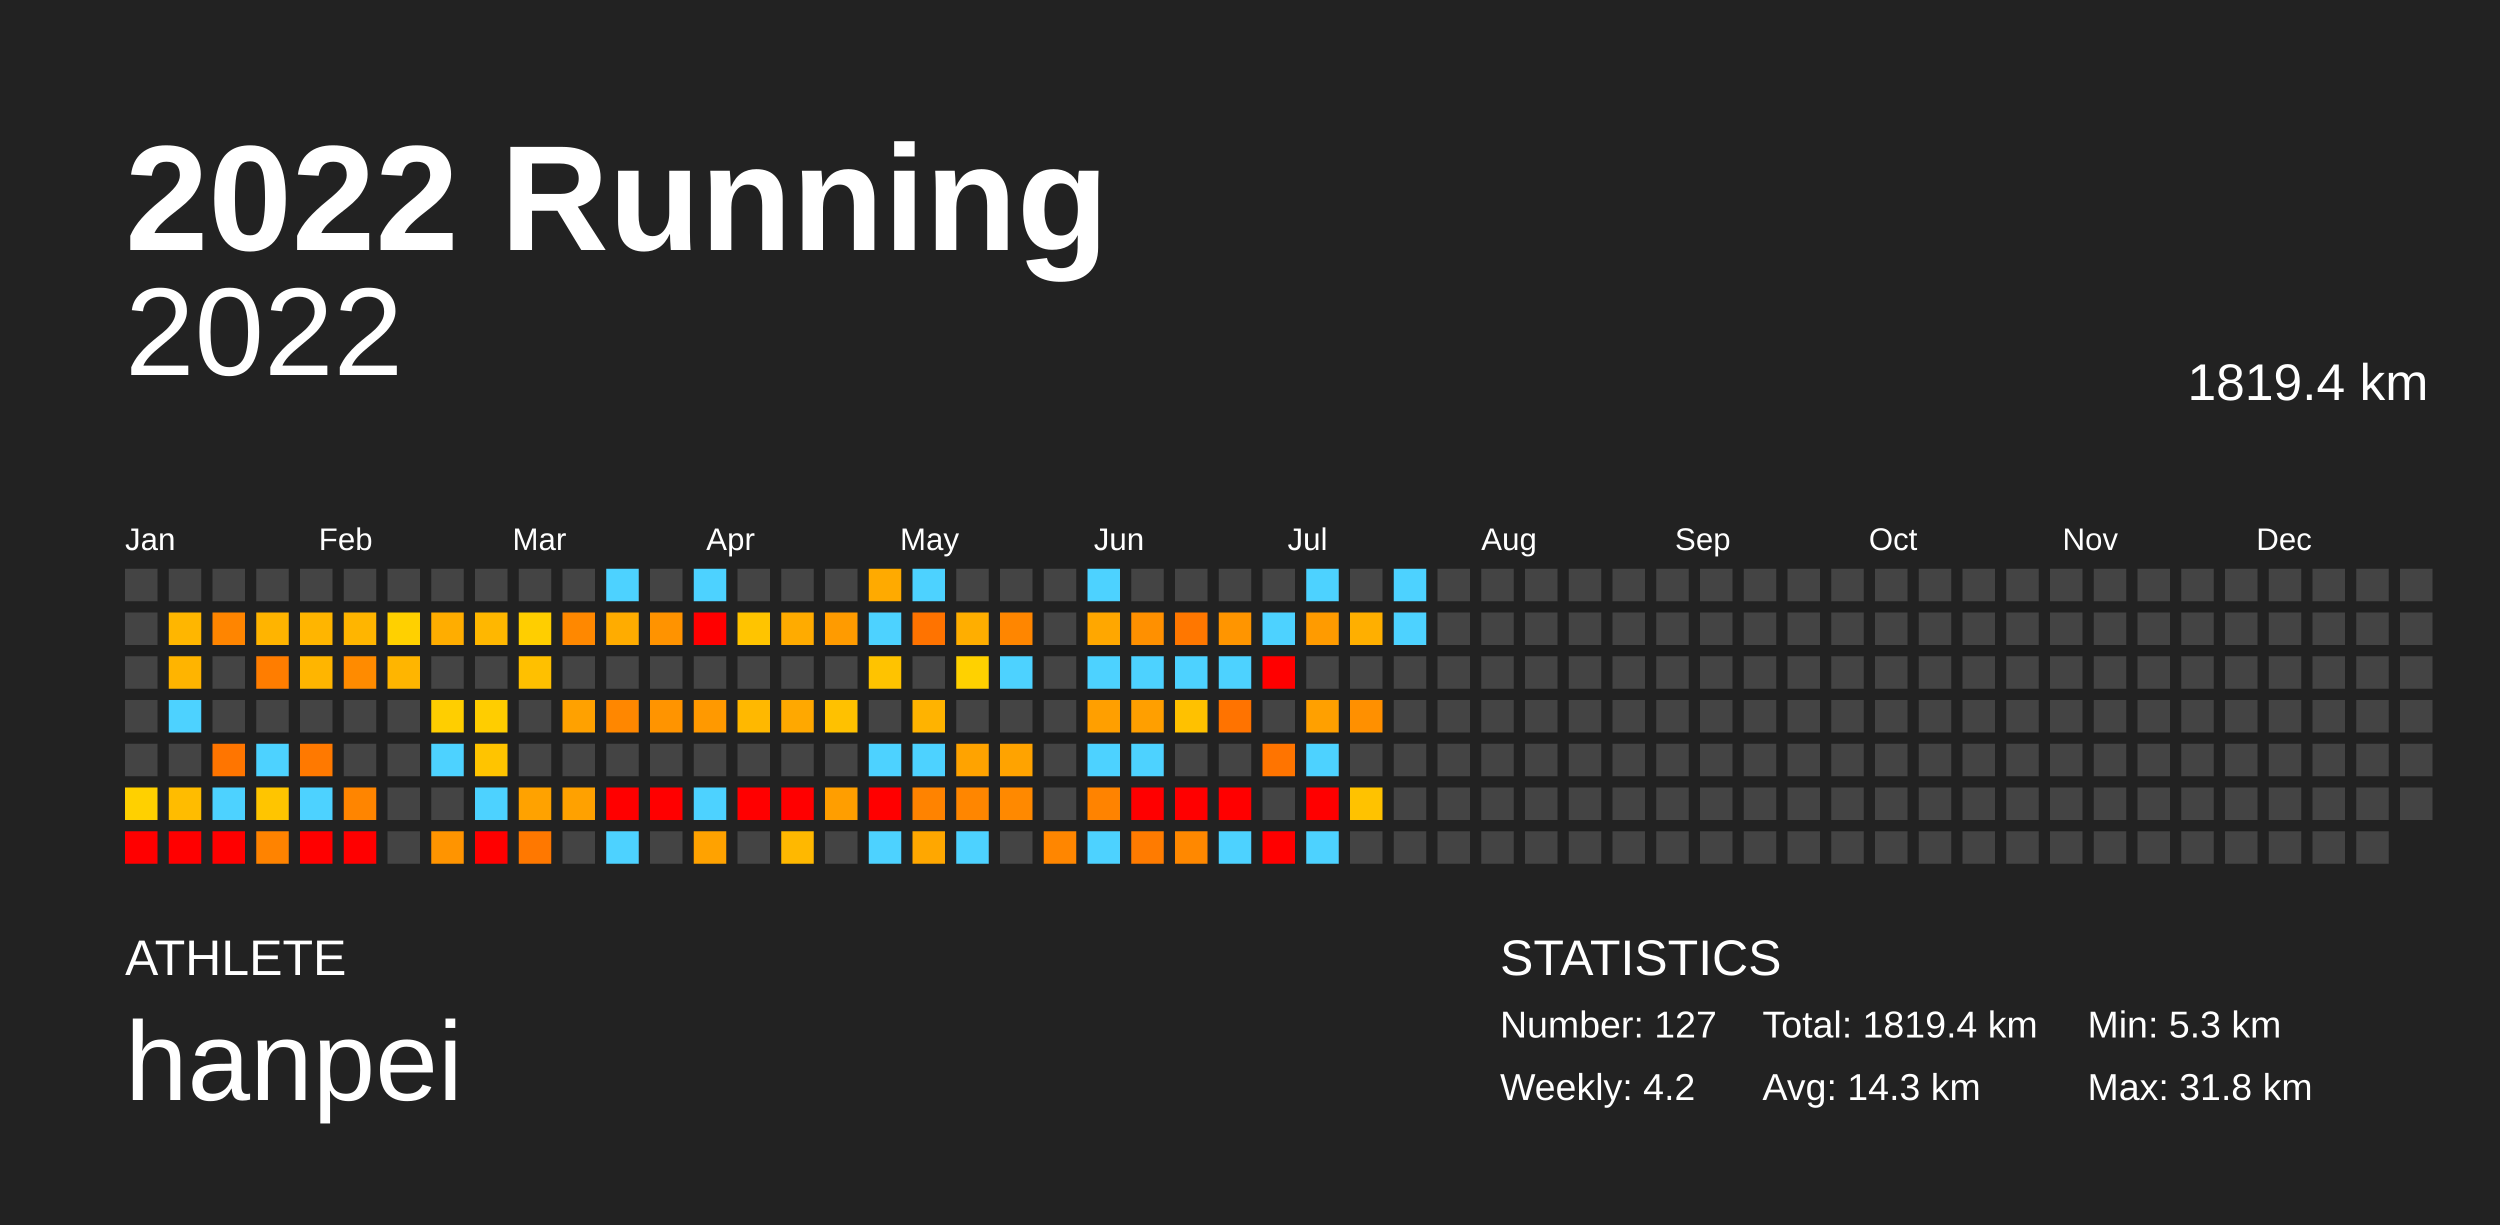
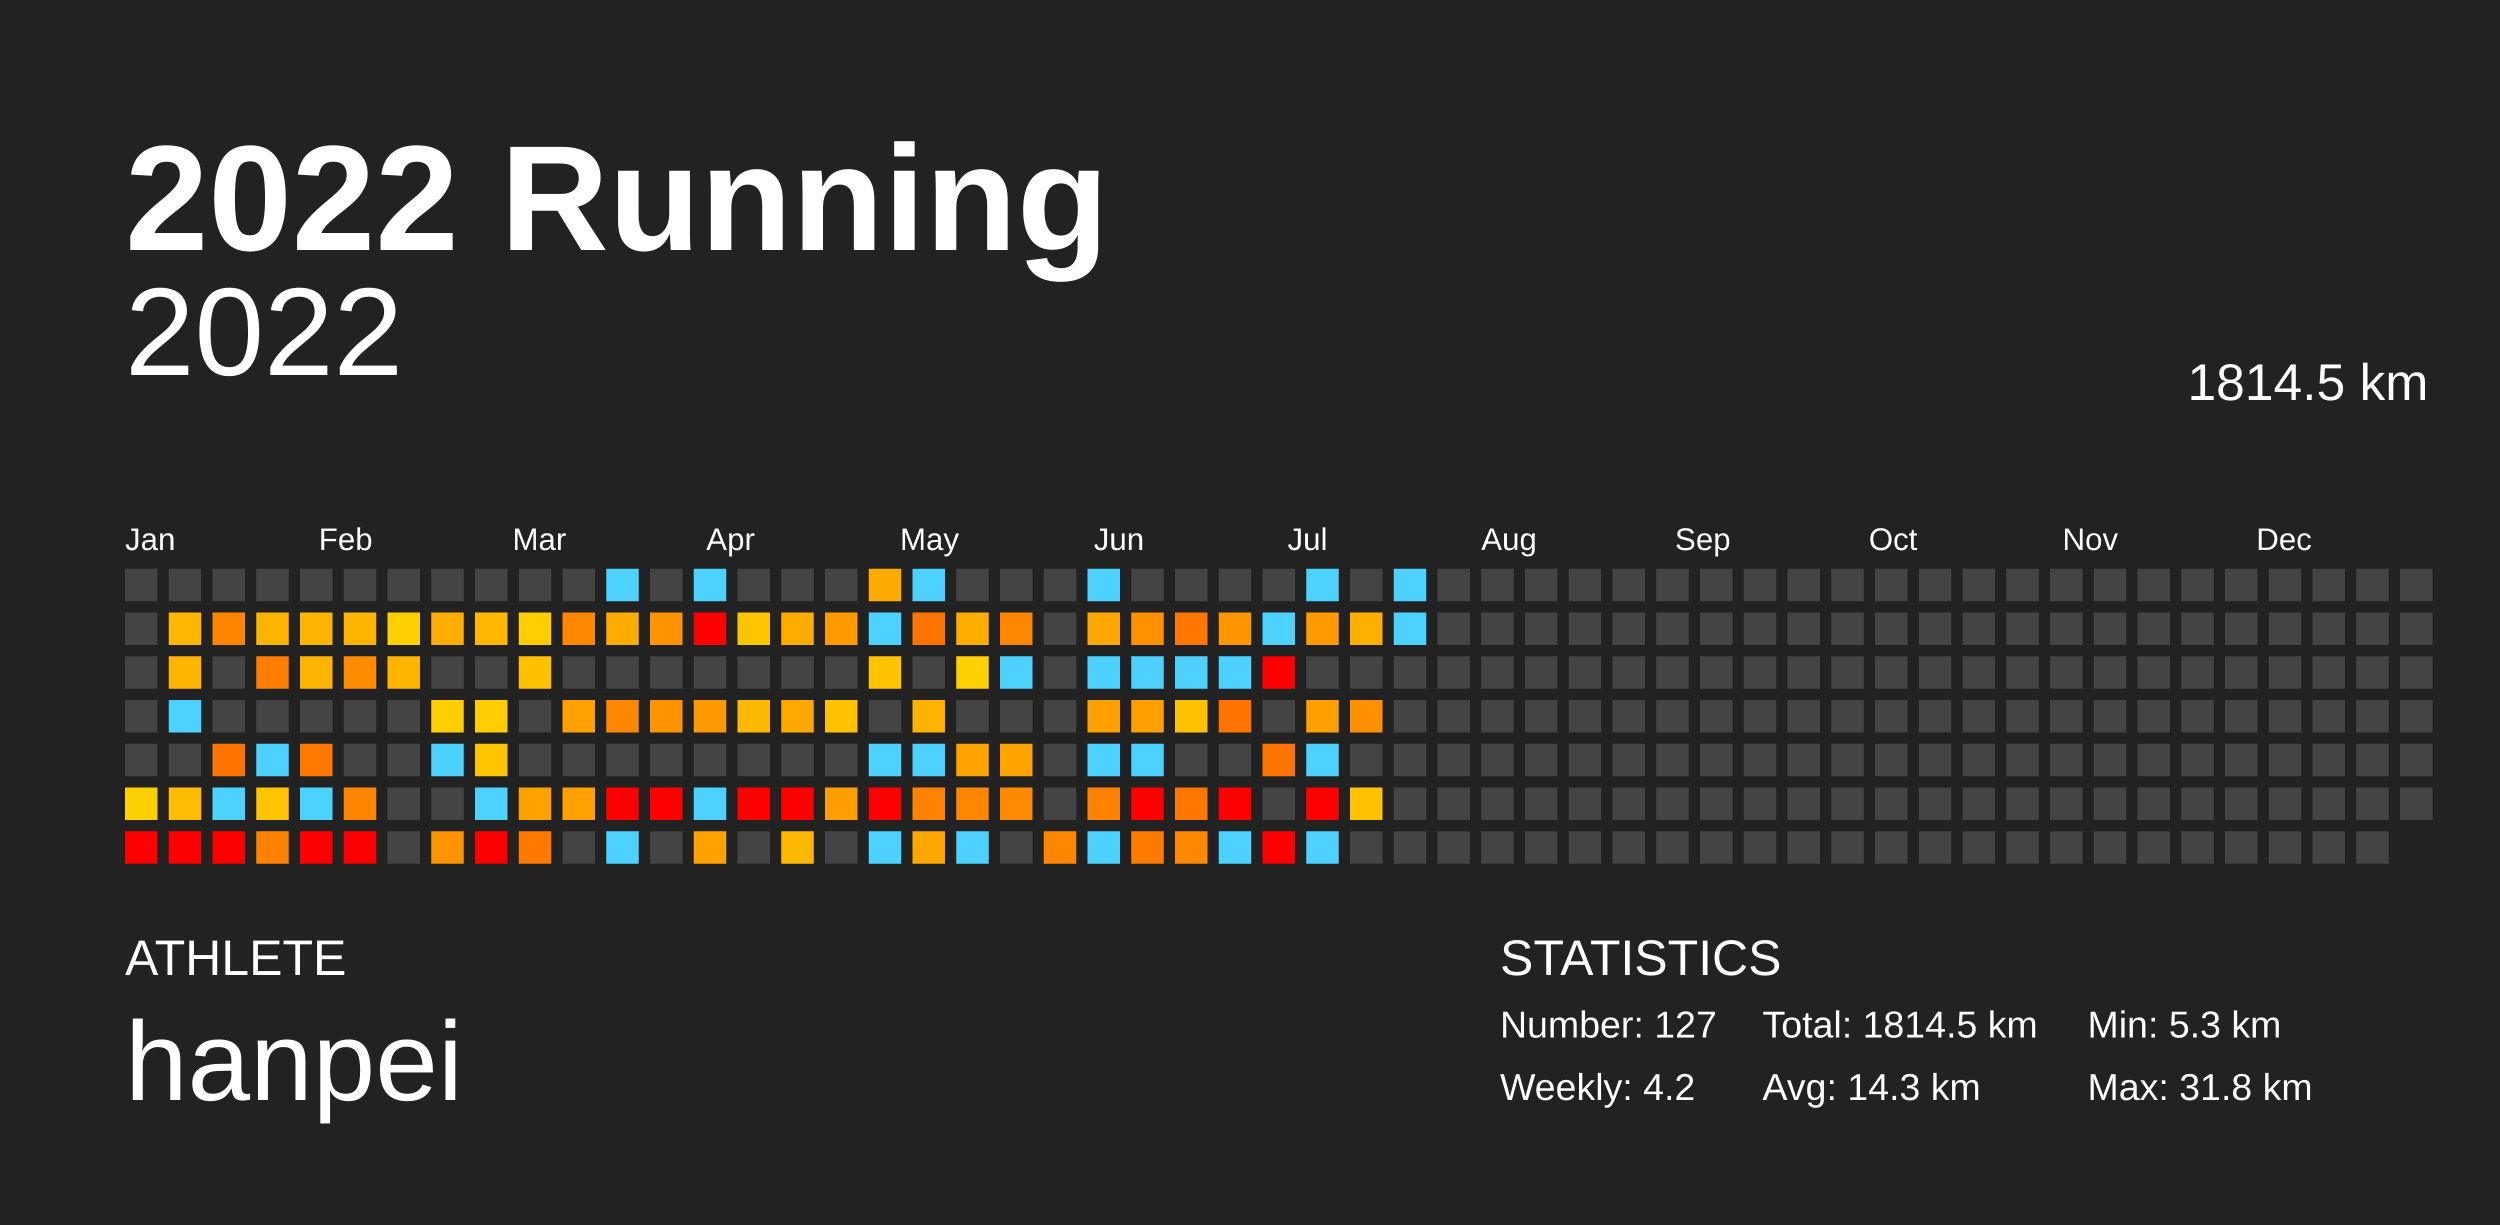
<svg xmlns="http://www.w3.org/2000/svg" baseProfile="full" height="98mm" version="1.1" viewBox="0,0,200,98" width="200mm">
  <defs />
  <rect fill="#222222" height="98" width="200" x="0" y="0" />
  <text fill="#FFFFFF" style="font-size:12px; font-family:Arial; font-weight:bold;" x="10" y="20">2022 Running</text>
  <text fill="#FFFFFF" style="font-size:4px; font-family:Arial" x="10" y="78">ATHLETE</text>
  <text fill="#FFFFFF" style="font-size:9px; font-family:Arial" x="10" y="88">hanpei</text>
  <text fill="#FFFFFF" style="font-size:4px; font-family:Arial" x="120" y="78">STATISTICS</text>
  <text fill="#FFFFFF" style="font-size:3px; font-family:Arial" x="120" y="83">Number: 127</text>
  <text fill="#FFFFFF" style="font-size:3px; font-family:Arial" x="120" y="88">Weekly: 4.2</text>
-   <text fill="#FFFFFF" style="font-size:3px; font-family:Arial" x="141" y="83">Total: 1819.4 km</text>
+   <text fill="#FFFFFF" style="font-size:3px; font-family:Arial" x="141" y="83">Total: 1814.5 km</text>
  <text fill="#FFFFFF" style="font-size:3px; font-family:Arial" x="141" y="88">Avg: 14.3 km</text>
  <text fill="#FFFFFF" style="font-size:3px; font-family:Arial" x="167" y="83">Min: 5.3 km</text>
  <text fill="#FFFFFF" style="font-size:3px; font-family:Arial" x="167" y="88">Max: 31.8 km</text>
  <text alignment-baseline="hanging" fill="#FFFFFF" style="font-size:10.0px; font-family:Arial;" x="10" y="30">2022</text>
-   <text alignment-baseline="hanging" fill="#FFFFFF" style="font-size:4.125px; font-family:Arial;" x="175" y="32">1819.4 km</text>
+   <text alignment-baseline="hanging" fill="#FFFFFF" style="font-size:4.125px; font-family:Arial;" x="175" y="32">1814.5 km</text>
  <text fill="#FFFFFF" style="font-size:2.5px; font-family:Arial" x="10.0" y="44">Jan</text>
  <text fill="#FFFFFF" style="font-size:2.5px; font-family:Arial" x="25.5" y="44">Feb</text>
  <text fill="#FFFFFF" style="font-size:2.5px; font-family:Arial" x="41.0" y="44">Mar</text>
  <text fill="#FFFFFF" style="font-size:2.5px; font-family:Arial" x="56.5" y="44">Apr</text>
  <text fill="#FFFFFF" style="font-size:2.5px; font-family:Arial" x="72.0" y="44">May</text>
  <text fill="#FFFFFF" style="font-size:2.5px; font-family:Arial" x="87.5" y="44">Jun</text>
  <text fill="#FFFFFF" style="font-size:2.5px; font-family:Arial" x="103.0" y="44">Jul</text>
  <text fill="#FFFFFF" style="font-size:2.5px; font-family:Arial" x="118.5" y="44">Aug</text>
  <text fill="#FFFFFF" style="font-size:2.5px; font-family:Arial" x="134.0" y="44">Sep</text>
  <text fill="#FFFFFF" style="font-size:2.5px; font-family:Arial" x="149.5" y="44">Oct</text>
  <text fill="#FFFFFF" style="font-size:2.5px; font-family:Arial" x="165.0" y="44">Nov</text>
  <text fill="#FFFFFF" style="font-size:2.5px; font-family:Arial" x="180.5" y="44">Dec</text>
  <rect fill="#444444" height="2.6" width="2.6" x="10.0" y="45.5" />
  <rect fill="#444444" height="2.6" width="2.6" x="10.0" y="49.0" />
  <rect fill="#444444" height="2.6" width="2.6" x="10.0" y="52.5" />
  <rect fill="#444444" height="2.6" width="2.6" x="10.0" y="56.0" />
  <rect fill="#444444" height="2.6" width="2.6" x="10.0" y="59.5" />
  <rect fill="#ffd000" height="2.6" width="2.6" x="10.0" y="63.0" />
  <rect fill="red" height="2.6" width="2.6" x="10.0" y="66.5" />
  <rect fill="#444444" height="2.6" width="2.6" x="13.5" y="45.5" />
  <rect fill="#ffb600" height="2.6" width="2.6" x="13.5" y="49.0" />
  <rect fill="#ffb400" height="2.6" width="2.6" x="13.5" y="52.5" />
  <rect fill="#4dd2ff" height="2.6" width="2.6" x="13.5" y="56.0" />
  <rect fill="#444444" height="2.6" width="2.6" x="13.5" y="59.5" />
  <rect fill="#ffbc00" height="2.6" width="2.6" x="13.5" y="63.0" />
  <rect fill="red" height="2.6" width="2.6" x="13.5" y="66.5" />
  <rect fill="#444444" height="2.6" width="2.6" x="17.0" y="45.5" />
  <rect fill="#ff8500" height="2.6" width="2.6" x="17.0" y="49.0" />
  <rect fill="#444444" height="2.6" width="2.6" x="17.0" y="52.5" />
  <rect fill="#444444" height="2.6" width="2.6" x="17.0" y="56.0" />
  <rect fill="#ff7500" height="2.6" width="2.6" x="17.0" y="59.5" />
  <rect fill="#4dd2ff" height="2.6" width="2.6" x="17.0" y="63.0" />
  <rect fill="red" height="2.6" width="2.6" x="17.0" y="66.5" />
  <rect fill="#444444" height="2.6" width="2.6" x="20.5" y="45.5" />
  <rect fill="#ffb400" height="2.6" width="2.6" x="20.5" y="49.0" />
  <rect fill="#ff7d00" height="2.6" width="2.6" x="20.5" y="52.5" />
  <rect fill="#444444" height="2.6" width="2.6" x="20.5" y="56.0" />
  <rect fill="#4dd2ff" height="2.6" width="2.6" x="20.5" y="59.5" />
  <rect fill="#ffc500" height="2.6" width="2.6" x="20.5" y="63.0" />
  <rect fill="#ff8300" height="2.6" width="2.6" x="20.5" y="66.5" />
  <rect fill="#444444" height="2.6" width="2.6" x="24.0" y="45.5" />
  <rect fill="#ffb500" height="2.6" width="2.6" x="24.0" y="49.0" />
  <rect fill="#ffb500" height="2.6" width="2.6" x="24.0" y="52.5" />
  <rect fill="#444444" height="2.6" width="2.6" x="24.0" y="56.0" />
  <rect fill="#ff7900" height="2.6" width="2.6" x="24.0" y="59.5" />
  <rect fill="#4dd2ff" height="2.6" width="2.6" x="24.0" y="63.0" />
  <rect fill="red" height="2.6" width="2.6" x="24.0" y="66.5" />
  <rect fill="#444444" height="2.6" width="2.6" x="27.5" y="45.5" />
  <rect fill="#ffb500" height="2.6" width="2.6" x="27.5" y="49.0" />
  <rect fill="#ff8b00" height="2.6" width="2.6" x="27.5" y="52.5" />
  <rect fill="#444444" height="2.6" width="2.6" x="27.5" y="56.0" />
  <rect fill="#444444" height="2.6" width="2.6" x="27.5" y="59.5" />
  <rect fill="#ff8500" height="2.6" width="2.6" x="27.5" y="63.0" />
  <rect fill="red" height="2.6" width="2.6" x="27.5" y="66.5" />
  <rect fill="#444444" height="2.6" width="2.6" x="31.0" y="45.5" />
  <rect fill="#ffd000" height="2.6" width="2.6" x="31.0" y="49.0" />
  <rect fill="#ffb500" height="2.6" width="2.6" x="31.0" y="52.5" />
  <rect fill="#444444" height="2.6" width="2.6" x="31.0" y="56.0" />
  <rect fill="#444444" height="2.6" width="2.6" x="31.0" y="59.5" />
  <rect fill="#444444" height="2.6" width="2.6" x="31.0" y="63.0" />
  <rect fill="#444444" height="2.6" width="2.6" x="31.0" y="66.5" />
  <rect fill="#444444" height="2.6" width="2.6" x="34.5" y="45.5" />
  <rect fill="#ffad00" height="2.6" width="2.6" x="34.5" y="49.0" />
  <rect fill="#444444" height="2.6" width="2.6" x="34.5" y="52.5" />
  <rect fill="#ffce00" height="2.6" width="2.6" x="34.5" y="56.0" />
  <rect fill="#4dd2ff" height="2.6" width="2.6" x="34.5" y="59.5" />
  <rect fill="#444444" height="2.6" width="2.6" x="34.5" y="63.0" />
  <rect fill="#ff9400" height="2.6" width="2.6" x="34.5" y="66.5" />
  <rect fill="#444444" height="2.6" width="2.6" x="38.0" y="45.5" />
  <rect fill="#ffb700" height="2.6" width="2.6" x="38.0" y="49.0" />
  <rect fill="#444444" height="2.6" width="2.6" x="38.0" y="52.5" />
  <rect fill="#ffcd00" height="2.6" width="2.6" x="38.0" y="56.0" />
  <rect fill="#ffc400" height="2.6" width="2.6" x="38.0" y="59.5" />
  <rect fill="#4dd2ff" height="2.6" width="2.6" x="38.0" y="63.0" />
  <rect fill="red" height="2.6" width="2.6" x="38.0" y="66.5" />
  <rect fill="#444444" height="2.6" width="2.6" x="41.5" y="45.5" />
  <rect fill="#ffce00" height="2.6" width="2.6" x="41.5" y="49.0" />
  <rect fill="#ffc000" height="2.6" width="2.6" x="41.5" y="52.5" />
  <rect fill="#444444" height="2.6" width="2.6" x="41.5" y="56.0" />
  <rect fill="#444444" height="2.6" width="2.6" x="41.5" y="59.5" />
  <rect fill="#ffa200" height="2.6" width="2.6" x="41.5" y="63.0" />
  <rect fill="#ff7800" height="2.6" width="2.6" x="41.5" y="66.5" />
  <rect fill="#444444" height="2.6" width="2.6" x="45.0" y="45.5" />
  <rect fill="#ff8800" height="2.6" width="2.6" x="45.0" y="49.0" />
  <rect fill="#444444" height="2.6" width="2.6" x="45.0" y="52.5" />
  <rect fill="#ffa100" height="2.6" width="2.6" x="45.0" y="56.0" />
  <rect fill="#444444" height="2.6" width="2.6" x="45.0" y="59.5" />
  <rect fill="#ffa100" height="2.6" width="2.6" x="45.0" y="63.0" />
  <rect fill="#444444" height="2.6" width="2.6" x="45.0" y="66.5" />
  <rect fill="#4dd2ff" height="2.6" width="2.6" x="48.5" y="45.5" />
  <rect fill="#ffac00" height="2.6" width="2.6" x="48.5" y="49.0" />
  <rect fill="#444444" height="2.6" width="2.6" x="48.5" y="52.5" />
  <rect fill="#ff8700" height="2.6" width="2.6" x="48.5" y="56.0" />
  <rect fill="#444444" height="2.6" width="2.6" x="48.5" y="59.5" />
  <rect fill="red" height="2.6" width="2.6" x="48.5" y="63.0" />
  <rect fill="#4dd2ff" height="2.6" width="2.6" x="48.5" y="66.5" />
  <rect fill="#444444" height="2.6" width="2.6" x="52.0" y="45.5" />
  <rect fill="#ff9300" height="2.6" width="2.6" x="52.0" y="49.0" />
  <rect fill="#444444" height="2.6" width="2.6" x="52.0" y="52.5" />
  <rect fill="#ff9400" height="2.6" width="2.6" x="52.0" y="56.0" />
  <rect fill="#444444" height="2.6" width="2.6" x="52.0" y="59.5" />
  <rect fill="red" height="2.6" width="2.6" x="52.0" y="63.0" />
  <rect fill="#444444" height="2.6" width="2.6" x="52.0" y="66.5" />
  <rect fill="#4dd2ff" height="2.6" width="2.6" x="55.5" y="45.5" />
  <rect fill="red" height="2.6" width="2.6" x="55.5" y="49.0" />
  <rect fill="#444444" height="2.6" width="2.6" x="55.5" y="52.5" />
  <rect fill="#ff9900" height="2.6" width="2.6" x="55.5" y="56.0" />
  <rect fill="#444444" height="2.6" width="2.6" x="55.5" y="59.5" />
  <rect fill="#4dd2ff" height="2.6" width="2.6" x="55.5" y="63.0" />
  <rect fill="#ffa200" height="2.6" width="2.6" x="55.5" y="66.5" />
  <rect fill="#444444" height="2.6" width="2.6" x="59.0" y="45.5" />
  <rect fill="#ffc400" height="2.6" width="2.6" x="59.0" y="49.0" />
  <rect fill="#444444" height="2.6" width="2.6" x="59.0" y="52.5" />
  <rect fill="#ffb800" height="2.6" width="2.6" x="59.0" y="56.0" />
  <rect fill="#444444" height="2.6" width="2.6" x="59.0" y="59.5" />
  <rect fill="red" height="2.6" width="2.6" x="59.0" y="63.0" />
  <rect fill="#444444" height="2.6" width="2.6" x="59.0" y="66.5" />
  <rect fill="#444444" height="2.6" width="2.6" x="62.5" y="45.5" />
  <rect fill="#ffab00" height="2.6" width="2.6" x="62.5" y="49.0" />
  <rect fill="#444444" height="2.6" width="2.6" x="62.5" y="52.5" />
  <rect fill="#ffa800" height="2.6" width="2.6" x="62.5" y="56.0" />
  <rect fill="#444444" height="2.6" width="2.6" x="62.5" y="59.5" />
  <rect fill="red" height="2.6" width="2.6" x="62.5" y="63.0" />
  <rect fill="#ffb800" height="2.6" width="2.6" x="62.5" y="66.5" />
  <rect fill="#444444" height="2.6" width="2.6" x="66.0" y="45.5" />
  <rect fill="#ff9b00" height="2.6" width="2.6" x="66.0" y="49.0" />
  <rect fill="#444444" height="2.6" width="2.6" x="66.0" y="52.5" />
  <rect fill="#ffc100" height="2.6" width="2.6" x="66.0" y="56.0" />
  <rect fill="#444444" height="2.6" width="2.6" x="66.0" y="59.5" />
  <rect fill="#ff9e00" height="2.6" width="2.6" x="66.0" y="63.0" />
  <rect fill="#444444" height="2.6" width="2.6" x="66.0" y="66.5" />
  <rect fill="#ffaa00" height="2.6" width="2.6" x="69.5" y="45.5" />
  <rect fill="#4dd2ff" height="2.6" width="2.6" x="69.5" y="49.0" />
  <rect fill="#ffc300" height="2.6" width="2.6" x="69.5" y="52.5" />
  <rect fill="#444444" height="2.6" width="2.6" x="69.5" y="56.0" />
  <rect fill="#4dd2ff" height="2.6" width="2.6" x="69.5" y="59.5" />
  <rect fill="red" height="2.6" width="2.6" x="69.5" y="63.0" />
  <rect fill="#4dd2ff" height="2.6" width="2.6" x="69.5" y="66.5" />
  <rect fill="#4dd2ff" height="2.6" width="2.6" x="73.0" y="45.5" />
  <rect fill="#ff7300" height="2.6" width="2.6" x="73.0" y="49.0" />
  <rect fill="#444444" height="2.6" width="2.6" x="73.0" y="52.5" />
  <rect fill="#ffb300" height="2.6" width="2.6" x="73.0" y="56.0" />
  <rect fill="#4dd2ff" height="2.6" width="2.6" x="73.0" y="59.5" />
  <rect fill="#ff8300" height="2.6" width="2.6" x="73.0" y="63.0" />
  <rect fill="#ffa700" height="2.6" width="2.6" x="73.0" y="66.5" />
  <rect fill="#444444" height="2.6" width="2.6" x="76.5" y="45.5" />
  <rect fill="#ffae00" height="2.6" width="2.6" x="76.5" y="49.0" />
  <rect fill="#ffd100" height="2.6" width="2.6" x="76.5" y="52.5" />
  <rect fill="#444444" height="2.6" width="2.6" x="76.5" y="56.0" />
  <rect fill="#ffa300" height="2.6" width="2.6" x="76.5" y="59.5" />
  <rect fill="#ff8600" height="2.6" width="2.6" x="76.5" y="63.0" />
  <rect fill="#4dd2ff" height="2.6" width="2.6" x="76.5" y="66.5" />
  <rect fill="#444444" height="2.6" width="2.6" x="80.0" y="45.5" />
  <rect fill="#ff8600" height="2.6" width="2.6" x="80.0" y="49.0" />
  <rect fill="#4dd2ff" height="2.6" width="2.6" x="80.0" y="52.5" />
  <rect fill="#444444" height="2.6" width="2.6" x="80.0" y="56.0" />
  <rect fill="#ffa300" height="2.6" width="2.6" x="80.0" y="59.5" />
  <rect fill="#ff8900" height="2.6" width="2.6" x="80.0" y="63.0" />
  <rect fill="#444444" height="2.6" width="2.6" x="80.0" y="66.5" />
  <rect fill="#444444" height="2.6" width="2.6" x="83.5" y="45.5" />
  <rect fill="#444444" height="2.6" width="2.6" x="83.5" y="49.0" />
  <rect fill="#444444" height="2.6" width="2.6" x="83.5" y="52.5" />
  <rect fill="#444444" height="2.6" width="2.6" x="83.5" y="56.0" />
  <rect fill="#444444" height="2.6" width="2.6" x="83.5" y="59.5" />
  <rect fill="#444444" height="2.6" width="2.6" x="83.5" y="63.0" />
  <rect fill="#ff8600" height="2.6" width="2.6" x="83.5" y="66.5" />
  <rect fill="#4dd2ff" height="2.6" width="2.6" x="87.0" y="45.5" />
  <rect fill="#ffa700" height="2.6" width="2.6" x="87.0" y="49.0" />
  <rect fill="#4dd2ff" height="2.6" width="2.6" x="87.0" y="52.5" />
  <rect fill="#ff9f00" height="2.6" width="2.6" x="87.0" y="56.0" />
  <rect fill="#4dd2ff" height="2.6" width="2.6" x="87.0" y="59.5" />
  <rect fill="#ff8300" height="2.6" width="2.6" x="87.0" y="63.0" />
  <rect fill="#4dd2ff" height="2.6" width="2.6" x="87.0" y="66.5" />
  <rect fill="#444444" height="2.6" width="2.6" x="90.5" y="45.5" />
  <rect fill="#ff9000" height="2.6" width="2.6" x="90.5" y="49.0" />
  <rect fill="#4dd2ff" height="2.6" width="2.6" x="90.5" y="52.5" />
  <rect fill="#ff9f00" height="2.6" width="2.6" x="90.5" y="56.0" />
  <rect fill="#4dd2ff" height="2.6" width="2.6" x="90.5" y="59.5" />
  <rect fill="red" height="2.6" width="2.6" x="90.5" y="63.0" />
  <rect fill="#ff7b00" height="2.6" width="2.6" x="90.5" y="66.5" />
  <rect fill="#444444" height="2.6" width="2.6" x="94.0" y="45.5" />
  <rect fill="#ff7700" height="2.6" width="2.6" x="94.0" y="49.0" />
  <rect fill="#4dd2ff" height="2.6" width="2.6" x="94.0" y="52.5" />
  <rect fill="#ffc100" height="2.6" width="2.6" x="94.0" y="56.0" />
  <rect fill="#444444" height="2.6" width="2.6" x="94.0" y="59.5" />
-   <rect fill="red" height="2.6" width="2.6" x="94.0" y="63.0" />
+   <rect fill="#ff7600" height="2.6" width="2.6" x="94.0" y="63.0" />
  <rect fill="#ff8800" height="2.6" width="2.6" x="94.0" y="66.5" />
  <rect fill="#444444" height="2.6" width="2.6" x="97.5" y="45.5" />
  <rect fill="#ff9500" height="2.6" width="2.6" x="97.5" y="49.0" />
  <rect fill="#4dd2ff" height="2.6" width="2.6" x="97.5" y="52.5" />
  <rect fill="#ff7300" height="2.6" width="2.6" x="97.5" y="56.0" />
  <rect fill="#444444" height="2.6" width="2.6" x="97.5" y="59.5" />
  <rect fill="red" height="2.6" width="2.6" x="97.5" y="63.0" />
  <rect fill="#4dd2ff" height="2.6" width="2.6" x="97.5" y="66.5" />
  <rect fill="#444444" height="2.6" width="2.6" x="101.0" y="45.5" />
  <rect fill="#4dd2ff" height="2.6" width="2.6" x="101.0" y="49.0" />
  <rect fill="red" height="2.6" width="2.6" x="101.0" y="52.5" />
  <rect fill="#444444" height="2.6" width="2.6" x="101.0" y="56.0" />
  <rect fill="#ff7400" height="2.6" width="2.6" x="101.0" y="59.5" />
  <rect fill="#444444" height="2.6" width="2.6" x="101.0" y="63.0" />
  <rect fill="red" height="2.6" width="2.6" x="101.0" y="66.5" />
  <rect fill="#4dd2ff" height="2.6" width="2.6" x="104.5" y="45.5" />
  <rect fill="#ff9b00" height="2.6" width="2.6" x="104.5" y="49.0" />
  <rect fill="#444444" height="2.6" width="2.6" x="104.5" y="52.5" />
  <rect fill="#ffa000" height="2.6" width="2.6" x="104.5" y="56.0" />
  <rect fill="#4dd2ff" height="2.6" width="2.6" x="104.5" y="59.5" />
  <rect fill="red" height="2.6" width="2.6" x="104.5" y="63.0" />
  <rect fill="#4dd2ff" height="2.6" width="2.6" x="104.5" y="66.5" />
  <rect fill="#444444" height="2.6" width="2.6" x="108.0" y="45.5" />
  <rect fill="#ffaf00" height="2.6" width="2.6" x="108.0" y="49.0" />
  <rect fill="#444444" height="2.6" width="2.6" x="108.0" y="52.5" />
  <rect fill="#ff9000" height="2.6" width="2.6" x="108.0" y="56.0" />
  <rect fill="#444444" height="2.6" width="2.6" x="108.0" y="59.5" />
  <rect fill="#ffc200" height="2.6" width="2.6" x="108.0" y="63.0" />
  <rect fill="#444444" height="2.6" width="2.6" x="108.0" y="66.5" />
  <rect fill="#4dd2ff" height="2.6" width="2.6" x="111.5" y="45.5" />
  <rect fill="#4dd2ff" height="2.6" width="2.6" x="111.5" y="49.0" />
  <rect fill="#444444" height="2.6" width="2.6" x="111.5" y="52.5" />
  <rect fill="#444444" height="2.6" width="2.6" x="111.5" y="56.0" />
  <rect fill="#444444" height="2.6" width="2.6" x="111.5" y="59.5" />
  <rect fill="#444444" height="2.6" width="2.6" x="111.5" y="63.0" />
  <rect fill="#444444" height="2.6" width="2.6" x="111.5" y="66.5" />
  <rect fill="#444444" height="2.6" width="2.6" x="115.0" y="45.5" />
  <rect fill="#444444" height="2.6" width="2.6" x="115.0" y="49.0" />
  <rect fill="#444444" height="2.6" width="2.6" x="115.0" y="52.5" />
  <rect fill="#444444" height="2.6" width="2.6" x="115.0" y="56.0" />
  <rect fill="#444444" height="2.6" width="2.6" x="115.0" y="59.5" />
  <rect fill="#444444" height="2.6" width="2.6" x="115.0" y="63.0" />
  <rect fill="#444444" height="2.6" width="2.6" x="115.0" y="66.5" />
  <rect fill="#444444" height="2.6" width="2.6" x="118.5" y="45.5" />
  <rect fill="#444444" height="2.6" width="2.6" x="118.5" y="49.0" />
  <rect fill="#444444" height="2.6" width="2.6" x="118.5" y="52.5" />
  <rect fill="#444444" height="2.6" width="2.6" x="118.5" y="56.0" />
  <rect fill="#444444" height="2.6" width="2.6" x="118.5" y="59.5" />
  <rect fill="#444444" height="2.6" width="2.6" x="118.5" y="63.0" />
  <rect fill="#444444" height="2.6" width="2.6" x="118.5" y="66.5" />
  <rect fill="#444444" height="2.6" width="2.6" x="122.0" y="45.5" />
  <rect fill="#444444" height="2.6" width="2.6" x="122.0" y="49.0" />
  <rect fill="#444444" height="2.6" width="2.6" x="122.0" y="52.5" />
  <rect fill="#444444" height="2.6" width="2.6" x="122.0" y="56.0" />
  <rect fill="#444444" height="2.6" width="2.6" x="122.0" y="59.5" />
  <rect fill="#444444" height="2.6" width="2.6" x="122.0" y="63.0" />
  <rect fill="#444444" height="2.6" width="2.6" x="122.0" y="66.5" />
  <rect fill="#444444" height="2.6" width="2.6" x="125.5" y="45.5" />
  <rect fill="#444444" height="2.6" width="2.6" x="125.5" y="49.0" />
  <rect fill="#444444" height="2.6" width="2.6" x="125.5" y="52.5" />
  <rect fill="#444444" height="2.6" width="2.6" x="125.5" y="56.0" />
  <rect fill="#444444" height="2.6" width="2.6" x="125.5" y="59.5" />
  <rect fill="#444444" height="2.6" width="2.6" x="125.5" y="63.0" />
  <rect fill="#444444" height="2.6" width="2.6" x="125.5" y="66.5" />
  <rect fill="#444444" height="2.6" width="2.6" x="129.0" y="45.5" />
  <rect fill="#444444" height="2.6" width="2.6" x="129.0" y="49.0" />
  <rect fill="#444444" height="2.6" width="2.6" x="129.0" y="52.5" />
  <rect fill="#444444" height="2.6" width="2.6" x="129.0" y="56.0" />
  <rect fill="#444444" height="2.6" width="2.6" x="129.0" y="59.5" />
  <rect fill="#444444" height="2.6" width="2.6" x="129.0" y="63.0" />
  <rect fill="#444444" height="2.6" width="2.6" x="129.0" y="66.5" />
  <rect fill="#444444" height="2.6" width="2.6" x="132.5" y="45.5" />
  <rect fill="#444444" height="2.6" width="2.6" x="132.5" y="49.0" />
  <rect fill="#444444" height="2.6" width="2.6" x="132.5" y="52.5" />
  <rect fill="#444444" height="2.6" width="2.6" x="132.5" y="56.0" />
  <rect fill="#444444" height="2.6" width="2.6" x="132.5" y="59.5" />
  <rect fill="#444444" height="2.6" width="2.6" x="132.5" y="63.0" />
  <rect fill="#444444" height="2.6" width="2.6" x="132.5" y="66.5" />
  <rect fill="#444444" height="2.6" width="2.6" x="136.0" y="45.5" />
  <rect fill="#444444" height="2.6" width="2.6" x="136.0" y="49.0" />
  <rect fill="#444444" height="2.6" width="2.6" x="136.0" y="52.5" />
  <rect fill="#444444" height="2.6" width="2.6" x="136.0" y="56.0" />
  <rect fill="#444444" height="2.6" width="2.6" x="136.0" y="59.5" />
  <rect fill="#444444" height="2.6" width="2.6" x="136.0" y="63.0" />
  <rect fill="#444444" height="2.6" width="2.6" x="136.0" y="66.5" />
  <rect fill="#444444" height="2.6" width="2.6" x="139.5" y="45.5" />
  <rect fill="#444444" height="2.6" width="2.6" x="139.5" y="49.0" />
  <rect fill="#444444" height="2.6" width="2.6" x="139.5" y="52.5" />
  <rect fill="#444444" height="2.6" width="2.6" x="139.5" y="56.0" />
  <rect fill="#444444" height="2.6" width="2.6" x="139.5" y="59.5" />
  <rect fill="#444444" height="2.6" width="2.6" x="139.5" y="63.0" />
  <rect fill="#444444" height="2.6" width="2.6" x="139.5" y="66.5" />
  <rect fill="#444444" height="2.6" width="2.6" x="143.0" y="45.5" />
  <rect fill="#444444" height="2.6" width="2.6" x="143.0" y="49.0" />
  <rect fill="#444444" height="2.6" width="2.6" x="143.0" y="52.5" />
  <rect fill="#444444" height="2.6" width="2.6" x="143.0" y="56.0" />
  <rect fill="#444444" height="2.6" width="2.6" x="143.0" y="59.5" />
  <rect fill="#444444" height="2.6" width="2.6" x="143.0" y="63.0" />
  <rect fill="#444444" height="2.6" width="2.6" x="143.0" y="66.5" />
  <rect fill="#444444" height="2.6" width="2.6" x="146.5" y="45.5" />
  <rect fill="#444444" height="2.6" width="2.6" x="146.5" y="49.0" />
  <rect fill="#444444" height="2.6" width="2.6" x="146.5" y="52.5" />
  <rect fill="#444444" height="2.6" width="2.6" x="146.5" y="56.0" />
  <rect fill="#444444" height="2.6" width="2.6" x="146.5" y="59.5" />
  <rect fill="#444444" height="2.6" width="2.6" x="146.5" y="63.0" />
  <rect fill="#444444" height="2.6" width="2.6" x="146.5" y="66.5" />
  <rect fill="#444444" height="2.6" width="2.6" x="150.0" y="45.5" />
  <rect fill="#444444" height="2.6" width="2.6" x="150.0" y="49.0" />
  <rect fill="#444444" height="2.6" width="2.6" x="150.0" y="52.5" />
  <rect fill="#444444" height="2.6" width="2.6" x="150.0" y="56.0" />
  <rect fill="#444444" height="2.6" width="2.6" x="150.0" y="59.5" />
  <rect fill="#444444" height="2.6" width="2.6" x="150.0" y="63.0" />
  <rect fill="#444444" height="2.6" width="2.6" x="150.0" y="66.5" />
  <rect fill="#444444" height="2.6" width="2.6" x="153.5" y="45.5" />
  <rect fill="#444444" height="2.6" width="2.6" x="153.5" y="49.0" />
  <rect fill="#444444" height="2.6" width="2.6" x="153.5" y="52.5" />
  <rect fill="#444444" height="2.6" width="2.6" x="153.5" y="56.0" />
  <rect fill="#444444" height="2.6" width="2.6" x="153.5" y="59.5" />
  <rect fill="#444444" height="2.6" width="2.6" x="153.5" y="63.0" />
  <rect fill="#444444" height="2.6" width="2.6" x="153.5" y="66.5" />
  <rect fill="#444444" height="2.6" width="2.6" x="157.0" y="45.5" />
  <rect fill="#444444" height="2.6" width="2.6" x="157.0" y="49.0" />
  <rect fill="#444444" height="2.6" width="2.6" x="157.0" y="52.5" />
  <rect fill="#444444" height="2.6" width="2.6" x="157.0" y="56.0" />
  <rect fill="#444444" height="2.6" width="2.6" x="157.0" y="59.5" />
  <rect fill="#444444" height="2.6" width="2.6" x="157.0" y="63.0" />
  <rect fill="#444444" height="2.6" width="2.6" x="157.0" y="66.5" />
  <rect fill="#444444" height="2.6" width="2.6" x="160.5" y="45.5" />
  <rect fill="#444444" height="2.6" width="2.6" x="160.5" y="49.0" />
  <rect fill="#444444" height="2.6" width="2.6" x="160.5" y="52.5" />
  <rect fill="#444444" height="2.6" width="2.6" x="160.5" y="56.0" />
  <rect fill="#444444" height="2.6" width="2.6" x="160.5" y="59.5" />
  <rect fill="#444444" height="2.6" width="2.6" x="160.5" y="63.0" />
  <rect fill="#444444" height="2.6" width="2.6" x="160.5" y="66.5" />
  <rect fill="#444444" height="2.6" width="2.6" x="164.0" y="45.5" />
  <rect fill="#444444" height="2.6" width="2.6" x="164.0" y="49.0" />
  <rect fill="#444444" height="2.6" width="2.6" x="164.0" y="52.5" />
  <rect fill="#444444" height="2.6" width="2.6" x="164.0" y="56.0" />
  <rect fill="#444444" height="2.6" width="2.6" x="164.0" y="59.5" />
  <rect fill="#444444" height="2.6" width="2.6" x="164.0" y="63.0" />
  <rect fill="#444444" height="2.6" width="2.6" x="164.0" y="66.5" />
  <rect fill="#444444" height="2.6" width="2.6" x="167.5" y="45.5" />
  <rect fill="#444444" height="2.6" width="2.6" x="167.5" y="49.0" />
  <rect fill="#444444" height="2.6" width="2.6" x="167.5" y="52.5" />
  <rect fill="#444444" height="2.6" width="2.6" x="167.5" y="56.0" />
  <rect fill="#444444" height="2.6" width="2.6" x="167.5" y="59.5" />
  <rect fill="#444444" height="2.6" width="2.6" x="167.5" y="63.0" />
  <rect fill="#444444" height="2.6" width="2.6" x="167.5" y="66.5" />
  <rect fill="#444444" height="2.6" width="2.6" x="171.0" y="45.5" />
  <rect fill="#444444" height="2.6" width="2.6" x="171.0" y="49.0" />
  <rect fill="#444444" height="2.6" width="2.6" x="171.0" y="52.5" />
  <rect fill="#444444" height="2.6" width="2.6" x="171.0" y="56.0" />
  <rect fill="#444444" height="2.6" width="2.6" x="171.0" y="59.5" />
  <rect fill="#444444" height="2.6" width="2.6" x="171.0" y="63.0" />
  <rect fill="#444444" height="2.6" width="2.6" x="171.0" y="66.5" />
  <rect fill="#444444" height="2.6" width="2.6" x="174.5" y="45.5" />
  <rect fill="#444444" height="2.6" width="2.6" x="174.5" y="49.0" />
  <rect fill="#444444" height="2.6" width="2.6" x="174.5" y="52.5" />
  <rect fill="#444444" height="2.6" width="2.6" x="174.5" y="56.0" />
  <rect fill="#444444" height="2.6" width="2.6" x="174.5" y="59.5" />
  <rect fill="#444444" height="2.6" width="2.6" x="174.5" y="63.0" />
  <rect fill="#444444" height="2.6" width="2.6" x="174.5" y="66.5" />
  <rect fill="#444444" height="2.6" width="2.6" x="178.0" y="45.5" />
  <rect fill="#444444" height="2.6" width="2.6" x="178.0" y="49.0" />
  <rect fill="#444444" height="2.6" width="2.6" x="178.0" y="52.5" />
  <rect fill="#444444" height="2.6" width="2.6" x="178.0" y="56.0" />
  <rect fill="#444444" height="2.6" width="2.6" x="178.0" y="59.5" />
  <rect fill="#444444" height="2.6" width="2.6" x="178.0" y="63.0" />
  <rect fill="#444444" height="2.6" width="2.6" x="178.0" y="66.5" />
  <rect fill="#444444" height="2.6" width="2.6" x="181.5" y="45.5" />
  <rect fill="#444444" height="2.6" width="2.6" x="181.5" y="49.0" />
  <rect fill="#444444" height="2.6" width="2.6" x="181.5" y="52.5" />
  <rect fill="#444444" height="2.6" width="2.6" x="181.5" y="56.0" />
  <rect fill="#444444" height="2.6" width="2.6" x="181.5" y="59.5" />
  <rect fill="#444444" height="2.6" width="2.6" x="181.5" y="63.0" />
  <rect fill="#444444" height="2.6" width="2.6" x="181.5" y="66.5" />
  <rect fill="#444444" height="2.6" width="2.6" x="185.0" y="45.5" />
  <rect fill="#444444" height="2.6" width="2.6" x="185.0" y="49.0" />
  <rect fill="#444444" height="2.6" width="2.6" x="185.0" y="52.5" />
  <rect fill="#444444" height="2.6" width="2.6" x="185.0" y="56.0" />
  <rect fill="#444444" height="2.6" width="2.6" x="185.0" y="59.5" />
  <rect fill="#444444" height="2.6" width="2.6" x="185.0" y="63.0" />
  <rect fill="#444444" height="2.6" width="2.6" x="185.0" y="66.5" />
  <rect fill="#444444" height="2.6" width="2.6" x="188.5" y="45.5" />
  <rect fill="#444444" height="2.6" width="2.6" x="188.5" y="49.0" />
  <rect fill="#444444" height="2.6" width="2.6" x="188.5" y="52.5" />
  <rect fill="#444444" height="2.6" width="2.6" x="188.5" y="56.0" />
  <rect fill="#444444" height="2.6" width="2.6" x="188.5" y="59.5" />
  <rect fill="#444444" height="2.6" width="2.6" x="188.5" y="63.0" />
  <rect fill="#444444" height="2.6" width="2.6" x="188.5" y="66.5" />
  <rect fill="#444444" height="2.6" width="2.6" x="192.0" y="45.5" />
  <rect fill="#444444" height="2.6" width="2.6" x="192.0" y="49.0" />
  <rect fill="#444444" height="2.6" width="2.6" x="192.0" y="52.5" />
  <rect fill="#444444" height="2.6" width="2.6" x="192.0" y="56.0" />
  <rect fill="#444444" height="2.6" width="2.6" x="192.0" y="59.5" />
  <rect fill="#444444" height="2.6" width="2.6" x="192.0" y="63.0" />
</svg>
